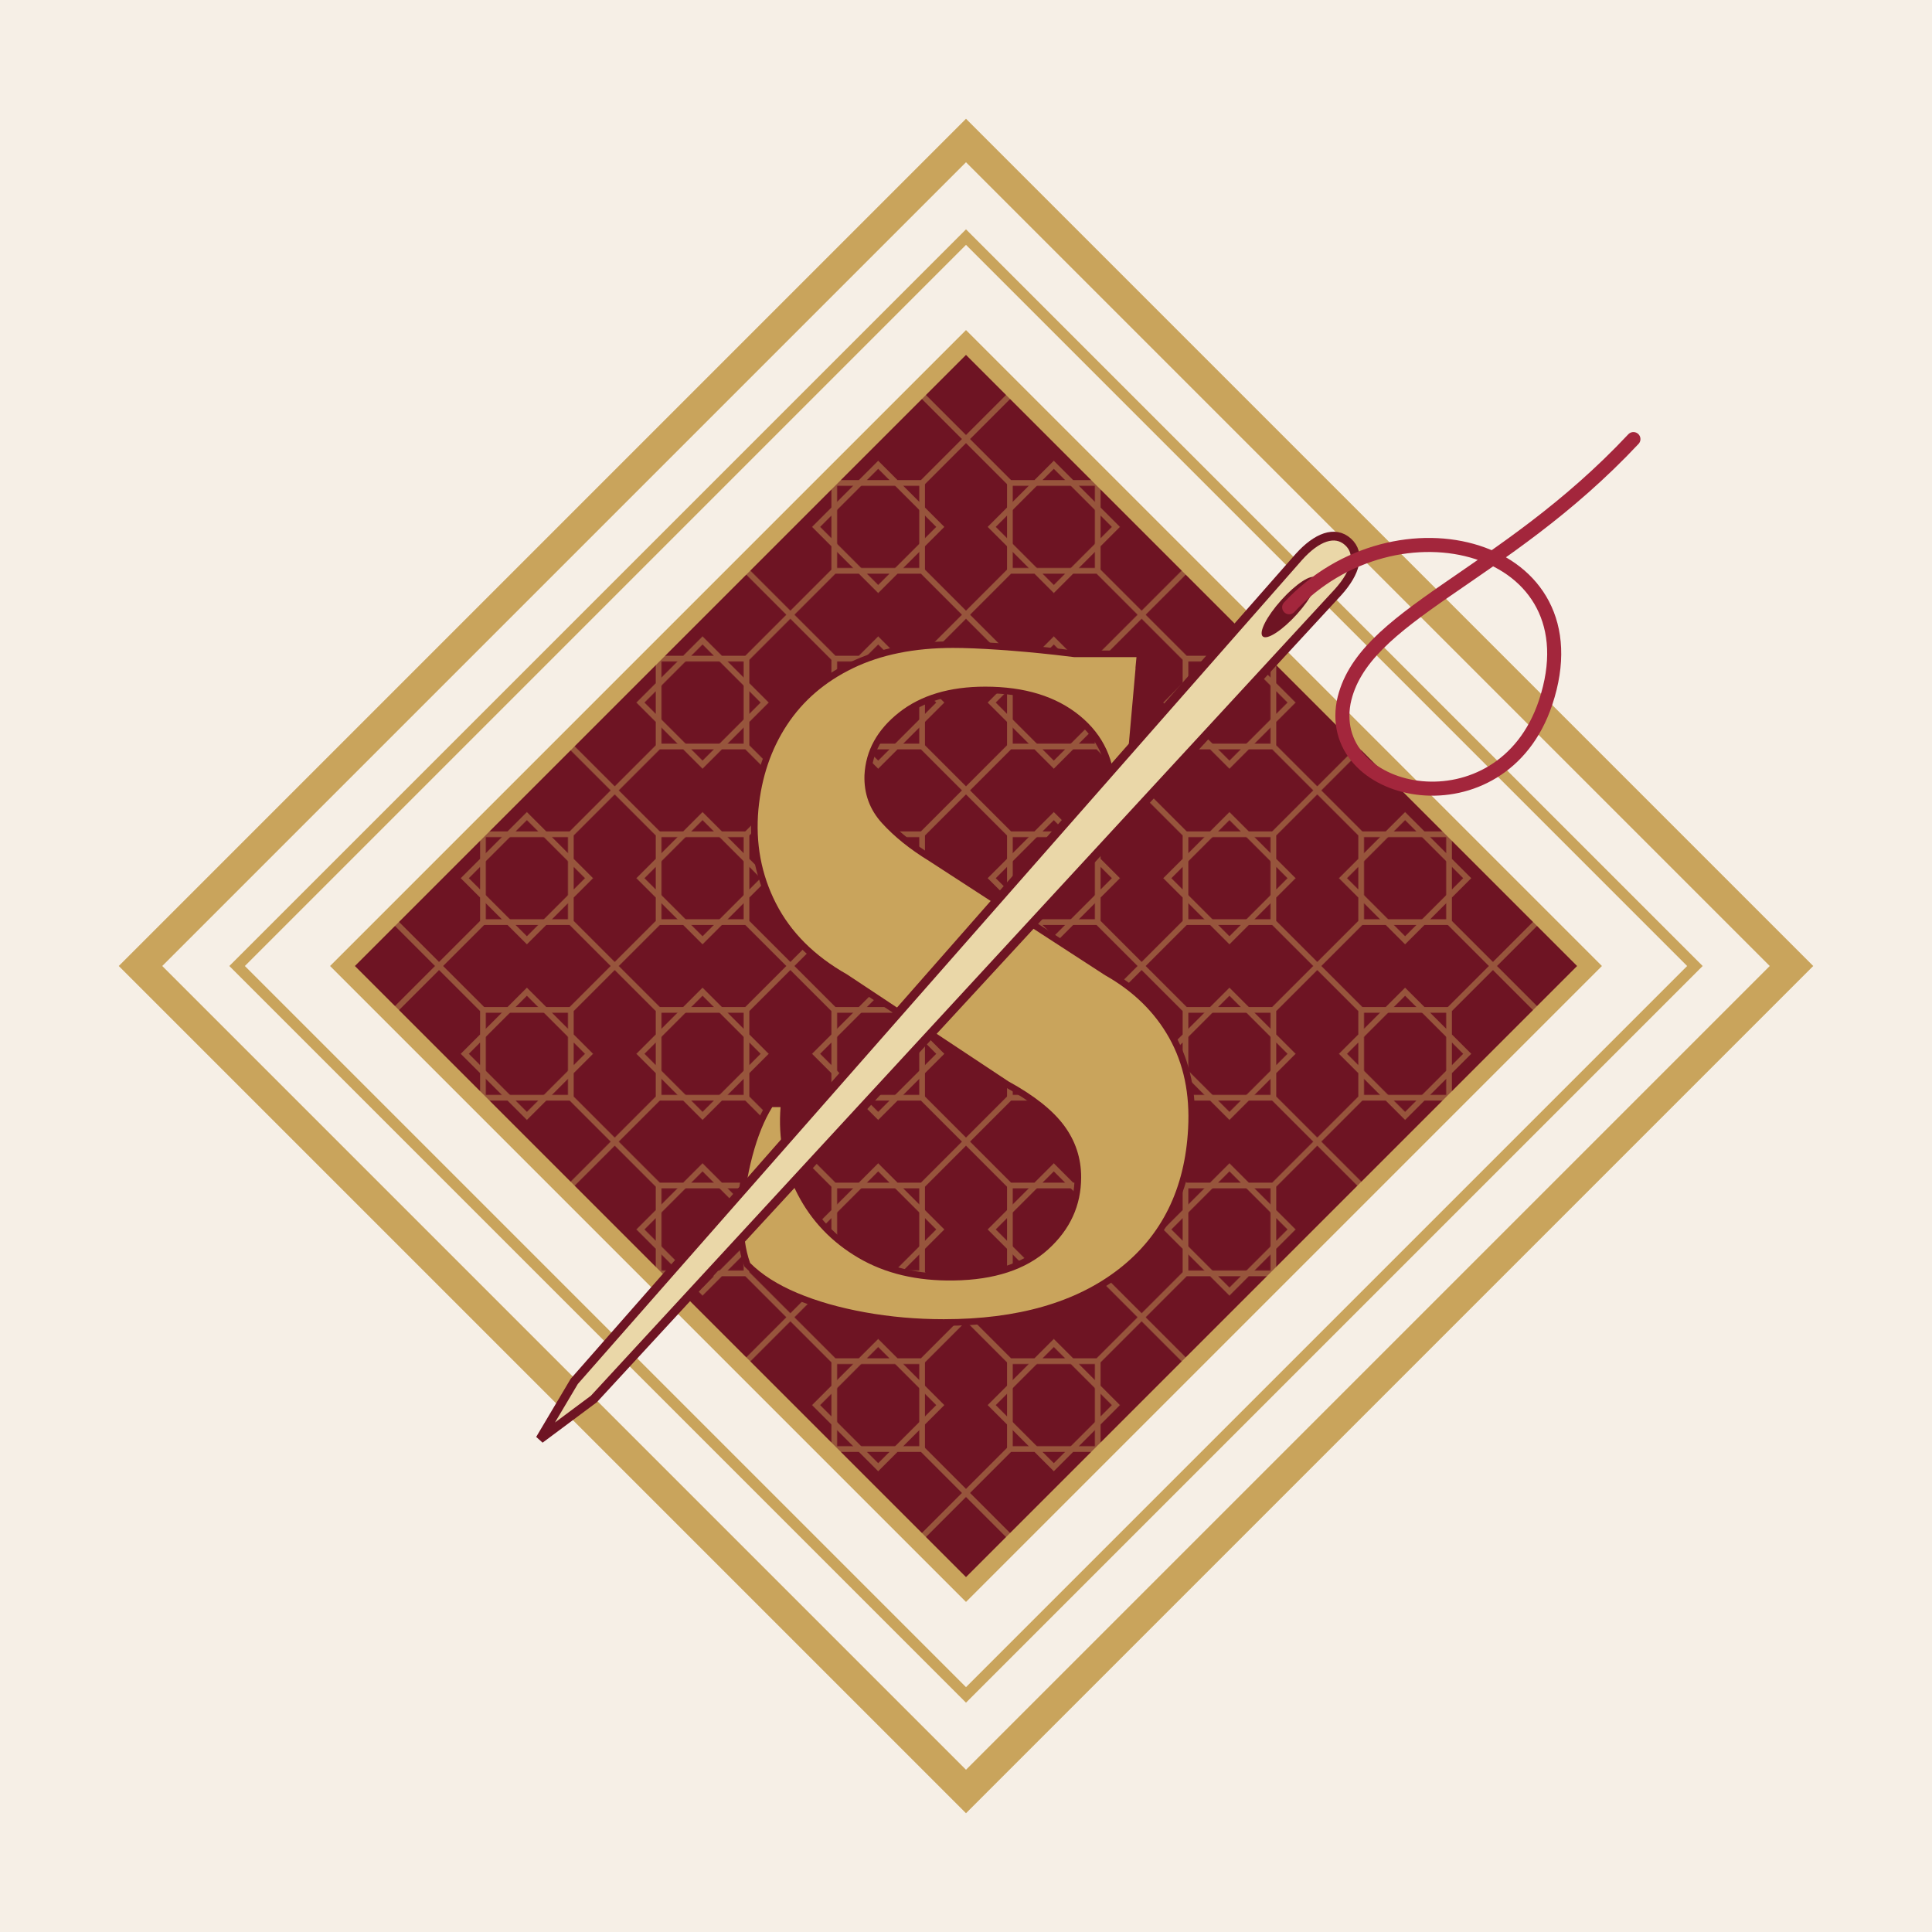
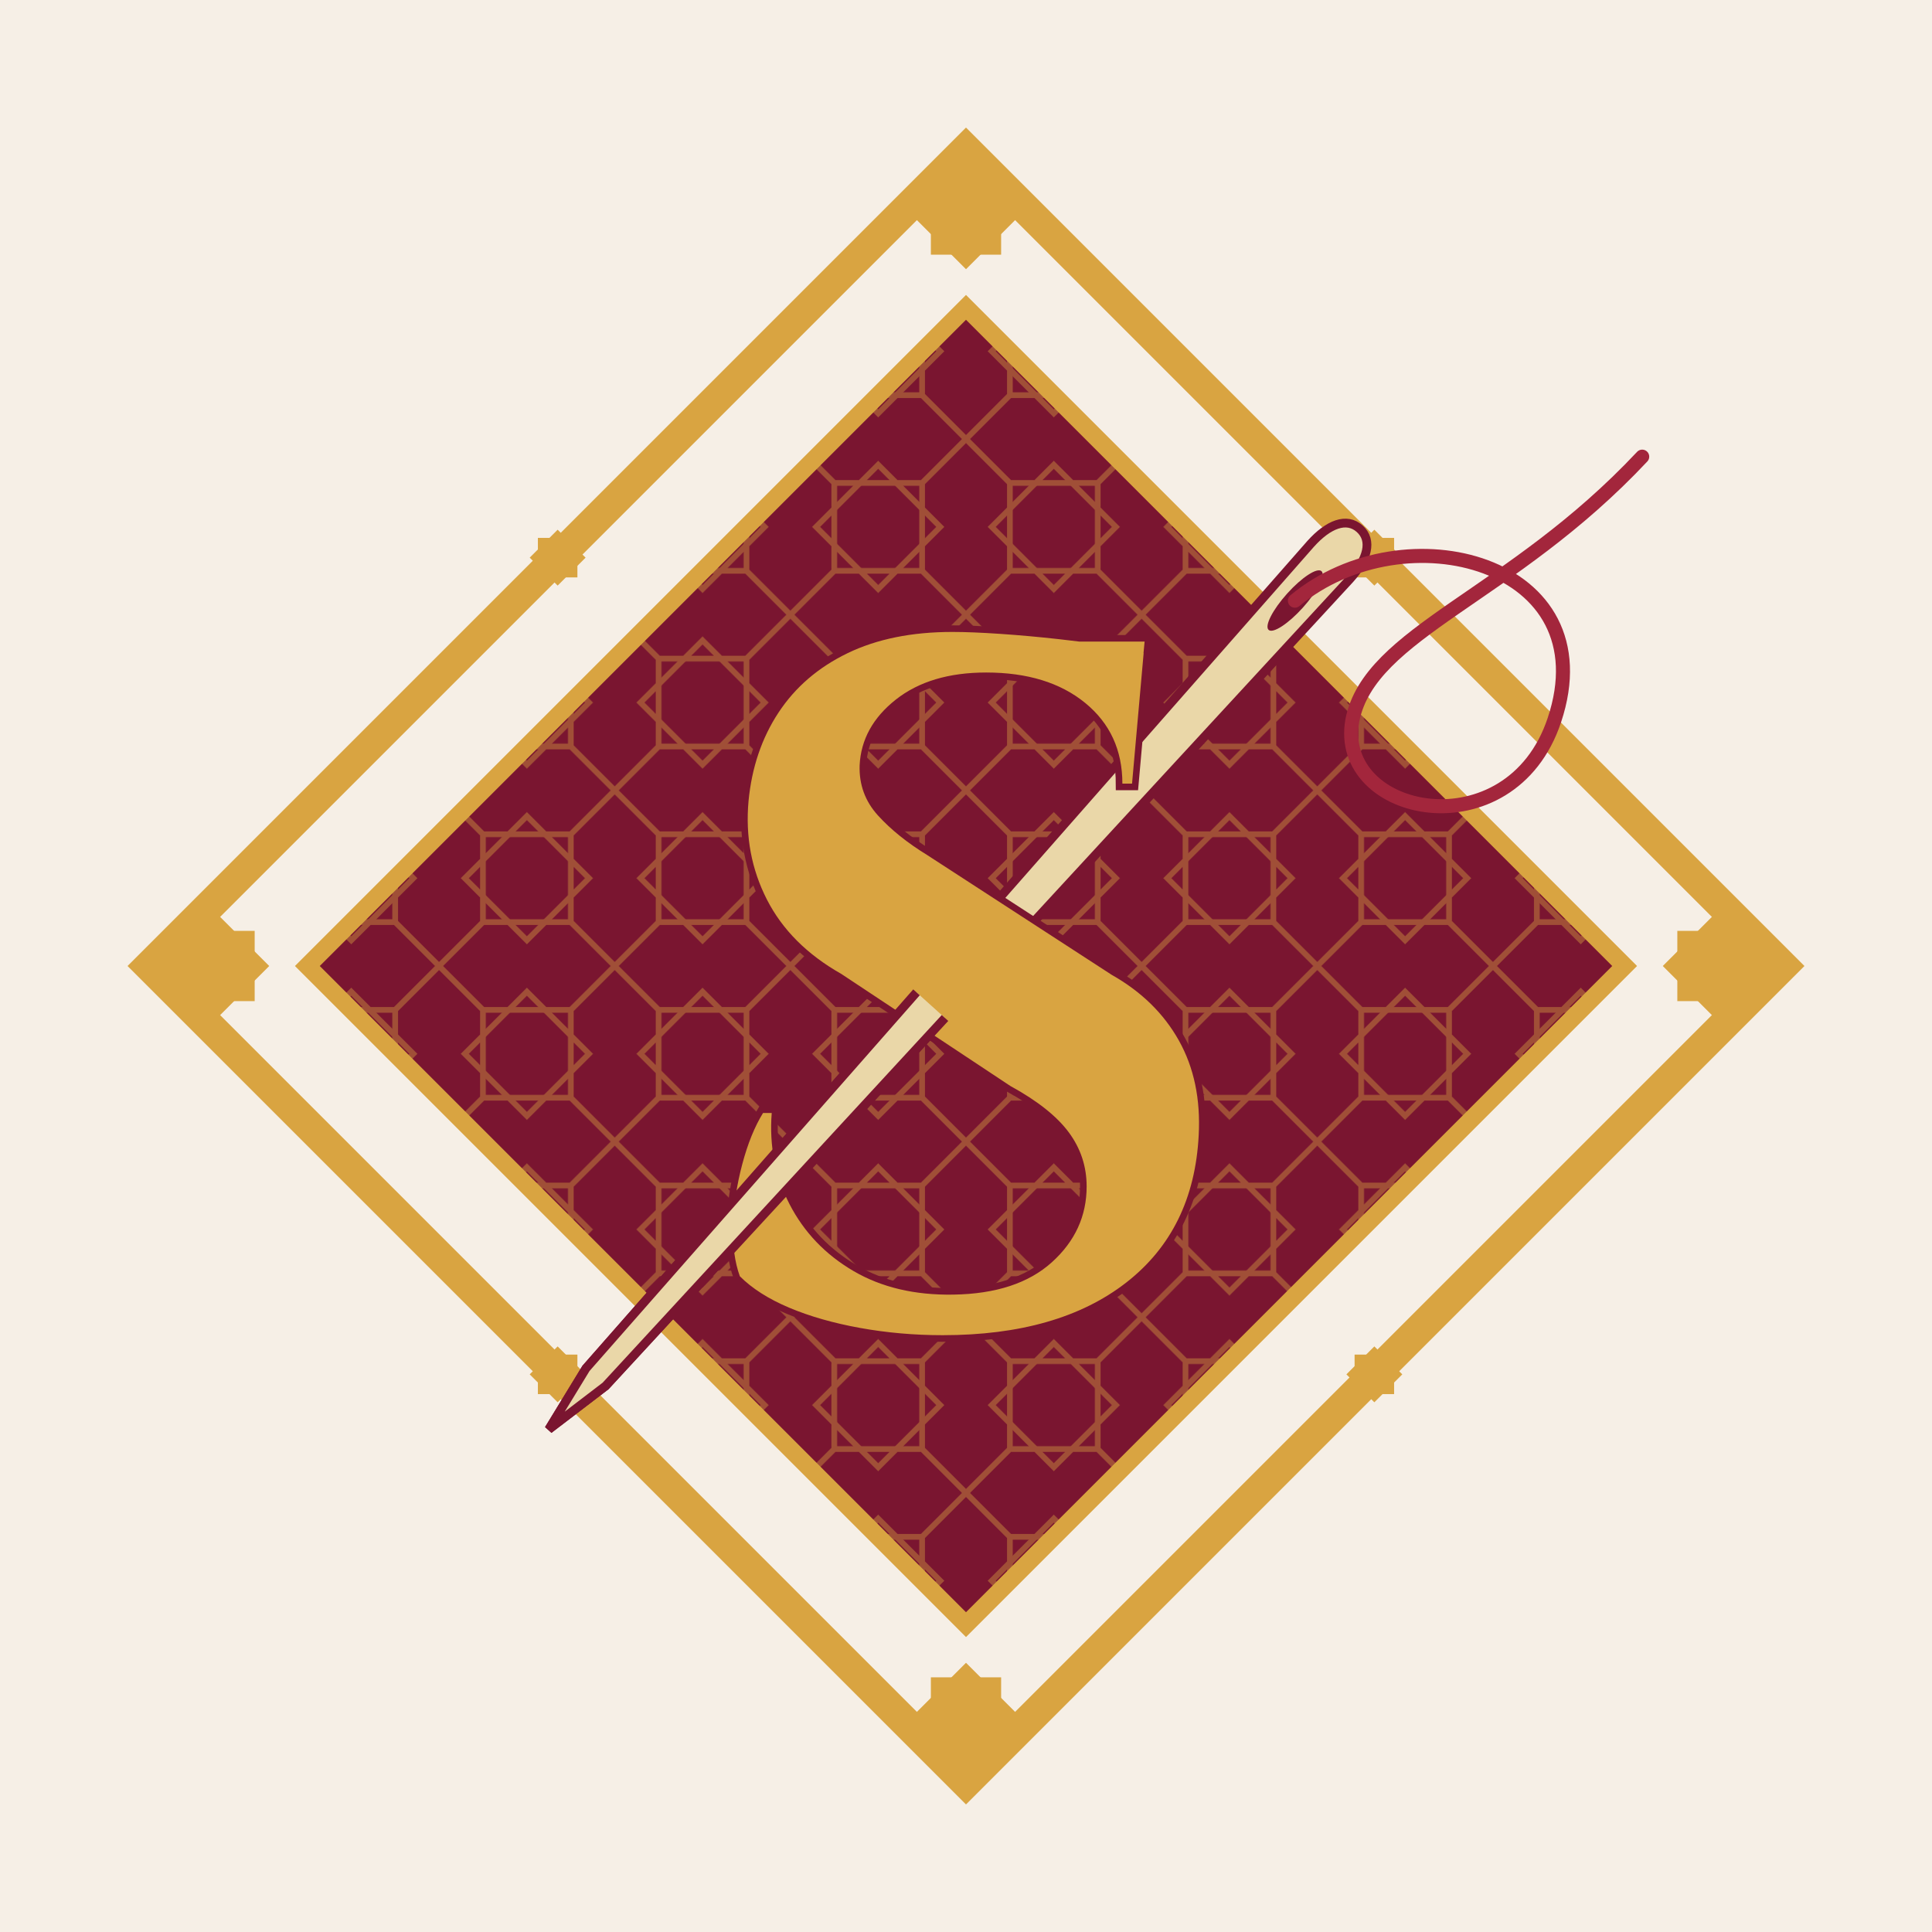
<svg xmlns="http://www.w3.org/2000/svg" viewBox="0 0 440.00 440.00" width="440" height="440">
  <rect width="100%" height="100%" fill="#F6EFE6" />
  <g transform="translate(20.00,20.00) scale(1)">
    <defs>
      <pattern id="ze1" width="40" height="40" patternUnits="userSpaceOnUse">
-         <g fill="none" stroke="#C9A45C" stroke-width="1.3" opacity=".45">
+         <g fill="none" stroke="#D9A441" stroke-width="1.3" opacity=".4">
          <rect x="10" y="10" width="20" height="20" />
          <rect x="10" y="10" width="20" height="20" transform="rotate(45 20 20)" />
          <path d="M0 0 L10 10 M40 0 L30 10 M0 40 L10 30 M40 40 L30 30" />
        </g>
      </pattern>
      <clipPath id="ce1">
-         <polygon points="200.0,58.0 342.0,200.0 200.0,342.0 58.0,200.0" />
+         <polygon points="200.0,50.0 350.0,200.0 200.0,350.0 50.0,200.0" />
      </clipPath>
    </defs>
-     <polygon points="200.0,58.0 342.0,200.0 200.0,342.0 58.0,200.0" fill="#6E1423" />
+     <polygon points="200.0,50.0 350.0,200.0 200.0,350.0 50.0,200.0" fill="#7A1530" />
    <rect width="400.0" height="400.0" fill="url(#ze1)" clip-path="url(#ce1)" />
-     <polygon points="200.0,12.0 388.0,200.0 200.0,388.0 12.0,200.0" fill="none" stroke="#C9A45C" stroke-width="7" />
-     <polygon points="200.0,34.0 366.0,200.0 200.0,366.0 34.0,200.0" fill="none" stroke="#C9A45C" stroke-width="2.5" />
-     <polygon points="200.0,58.0 342.0,200.0 200.0,342.0 58.0,200.0" fill="none" stroke="#C9A45C" stroke-width="4" />
-     <path fill="#C9A45C" stroke="#6E1423" stroke-width="3" paint-order="stroke" d="M197.036 127.56Q201.236 127.56 207.431 127.98Q213.626 128.4 220.241 129.135Q226.856 129.87 231.791 130.605Q236.726 131.34 238.616 132.18L236.096 160.53H233.996Q233.996 149.61 225.911 142.995Q217.826 136.38 204.386 136.38Q192.206 136.38 184.751 142.26Q177.296 148.14 176.876 156.54Q176.666 162.84 180.866 167.46Q185.066 172.08 191.576 176.07L231.686 202.11Q241.346 207.57 246.281 216.39Q251.216 225.21 250.586 236.97Q249.536 257.55 234.836 268.995Q220.136 280.44 194.936 280.44Q185.696 280.44 176.981 278.865Q168.266 277.29 161.546 274.455Q154.826 271.62 150.836 267.63Q149.156 263.01 149.366 256.5Q149.576 249.99 151.361 243.27Q153.146 236.55 155.876 232.14H157.766Q156.926 242.85 161.651 251.985Q166.376 261.12 175.511 266.475Q184.646 271.83 197.246 271.62Q211.106 271.41 218.666 264.585Q226.226 257.76 226.226 248.1Q226.226 241.59 222.341 236.34Q218.456 231.09 209.636 226.26L172.886 201.9Q161.756 195.6 156.716 185.73Q151.676 175.86 152.726 164.31Q153.776 153.39 159.236 145.095Q164.696 136.8 174.251 132.18Q183.806 127.56 197.036 127.56ZM238.826 129.66 238.406 134.07H213.626V129.66Z" />
+     <polygon points="200.0,14.0 386.0,200.0 200.0,386.0 14.0,200.0" fill="none" stroke="#D9A441" stroke-width="7" />
+     <polygon points="200.0,50.0 350.0,200.0 200.0,350.0 50.0,200.0" fill="none" stroke="#D9A441" stroke-width="4" />
+     <rect x="192.0" y="22.0" width="16.0" height="16.0" fill="#D9A441" />
+     <rect x="192.0" y="22.0" width="16.0" height="16.0" fill="#D9A441" transform="rotate(45 200.0 30.0)" />
+     <rect x="362.0" y="192.0" width="16.0" height="16.0" fill="#D9A441" />
+     <rect x="362.0" y="192.0" width="16.0" height="16.0" fill="#D9A441" transform="rotate(45 370.0 200.0)" />
+     <rect x="192.0" y="362.0" width="16.0" height="16.0" fill="#D9A441" />
+     <rect x="192.0" y="362.0" width="16.0" height="16.0" fill="#D9A441" transform="rotate(45 200.0 370.0)" />
+     <rect x="22.0" y="192.0" width="16.0" height="16.0" fill="#D9A441" />
+     <rect x="22.0" y="192.0" width="16.0" height="16.0" fill="#D9A441" transform="rotate(45 30.0 200.0)" />
+     <rect x="288.5" y="102.5" width="9.0" height="9.0" fill="#D9A441" />
+     <rect x="288.5" y="102.5" width="9.0" height="9.0" fill="#D9A441" transform="rotate(45 293.0 107.0)" />
+     <rect x="288.5" y="288.5" width="9.0" height="9.0" fill="#D9A441" />
+     <rect x="288.5" y="288.5" width="9.0" height="9.0" fill="#D9A441" transform="rotate(45 293.0 293.0)" />
+     <rect x="102.5" y="288.5" width="9.0" height="9.0" fill="#D9A441" />
+     <rect x="102.5" y="288.5" width="9.0" height="9.0" fill="#D9A441" transform="rotate(45 107.0 293.0)" />
+     <rect x="102.5" y="102.5" width="9.0" height="9.0" fill="#D9A441" />
+     <rect x="102.5" y="102.5" width="9.0" height="9.0" fill="#D9A441" transform="rotate(45 107.0 107.0)" />
    <g transform="rotate(42 200.0 200.0)">
-       <path d="M200 70 C204 70 206 74 206 80 L203 330 L200 345 L197 330 L194 80 C194 74 196 70 200 70 Z" fill="#EAD7A8" stroke="#6E1423" stroke-width="2" />
-       <ellipse cx="200" cy="90" rx="2.4" ry="9" fill="#6E1423" />
+       <path d="M200 66 C204 66 206 70 206 76 L203 326 L200 342 L197 326 L194 76 C194 70 196 66 200 66 Z" fill="#EAD7A8" stroke="#7A1530" stroke-width="2" />
+       <ellipse cx="200" cy="88" rx="2.4" ry="9" fill="#7A1530" />
    </g>
-     <path d="M273.6 118.3 C298 92 344 104 332 140 C322 170 282 162 286 140 C290 120 322 112 352 80" fill="none" stroke="#A3263C" stroke-width="3.2" stroke-linecap="round" />
+     <path fill="#D9A441" stroke="#7A1530" stroke-width="3" paint-order="stroke" d="M196.895 123.92Q201.295 123.92 207.785 124.36Q214.275 124.8 221.205 125.57Q228.135 126.34 233.305 127.11Q238.475 127.88 240.455 128.76L237.815 158.46H235.615Q235.615 147.02 227.145 140.09Q218.675 133.16 204.595 133.16Q191.835 133.16 184.025 139.32Q176.215 145.48 175.775 154.28Q175.555 160.88 179.955 165.72Q184.355 170.56 191.175 174.74L233.195 202.02Q243.315 207.74 248.485 216.98Q253.655 226.22 252.995 238.54Q251.895 260.1 236.495 272.09Q221.095 284.08 194.695 284.08Q185.015 284.08 175.885 282.43Q166.755 280.78 159.715 277.81Q152.675 274.84 148.495 270.66Q146.735 265.82 146.955 259.0Q147.175 252.18 149.045 245.14Q150.915 238.1 153.775 233.48H155.755Q154.875 244.7 159.825 254.27Q164.775 263.84 174.345 269.45Q183.915 275.06 197.115 274.84Q211.635 274.62 219.555 267.47Q227.475 260.32 227.475 250.2Q227.475 243.38 223.405 237.88Q219.335 232.38 210.095 227.32L171.595 201.8Q159.935 195.2 154.655 184.86Q149.375 174.52 150.475 162.42Q151.575 150.98 157.295 142.29Q163.015 133.6 173.025 128.76Q183.035 123.92 196.895 123.92ZM240.675 126.12 240.235 130.74H214.275V126.12Z" />
+     <clipPath id="ne1">
+       <rect x="185" y="212" width="30" height="140" />
+     </clipPath>
+     <g transform="rotate(42 200.0 200.0)">
+       <g clip-path="url(#ne1)">
+         <path d="M200 66 C204 66 206 70 206 76 L203 326 L200 342 L197 326 L194 76 C194 70 196 66 200 66 Z" fill="#EAD7A8" stroke="#7A1530" stroke-width="2" />
+         <ellipse cx="200" cy="88" rx="2.4" ry="9" fill="#7A1530" />
+       </g>
+     </g>
+     <path d="M274.9 116.8 C300 96 346 108 334 144 C324 174 284 166 288 144 C292 124 324 116 354 84" fill="none" stroke="#A3263C" stroke-width="3.2" stroke-linecap="round" />
  </g>
</svg>
